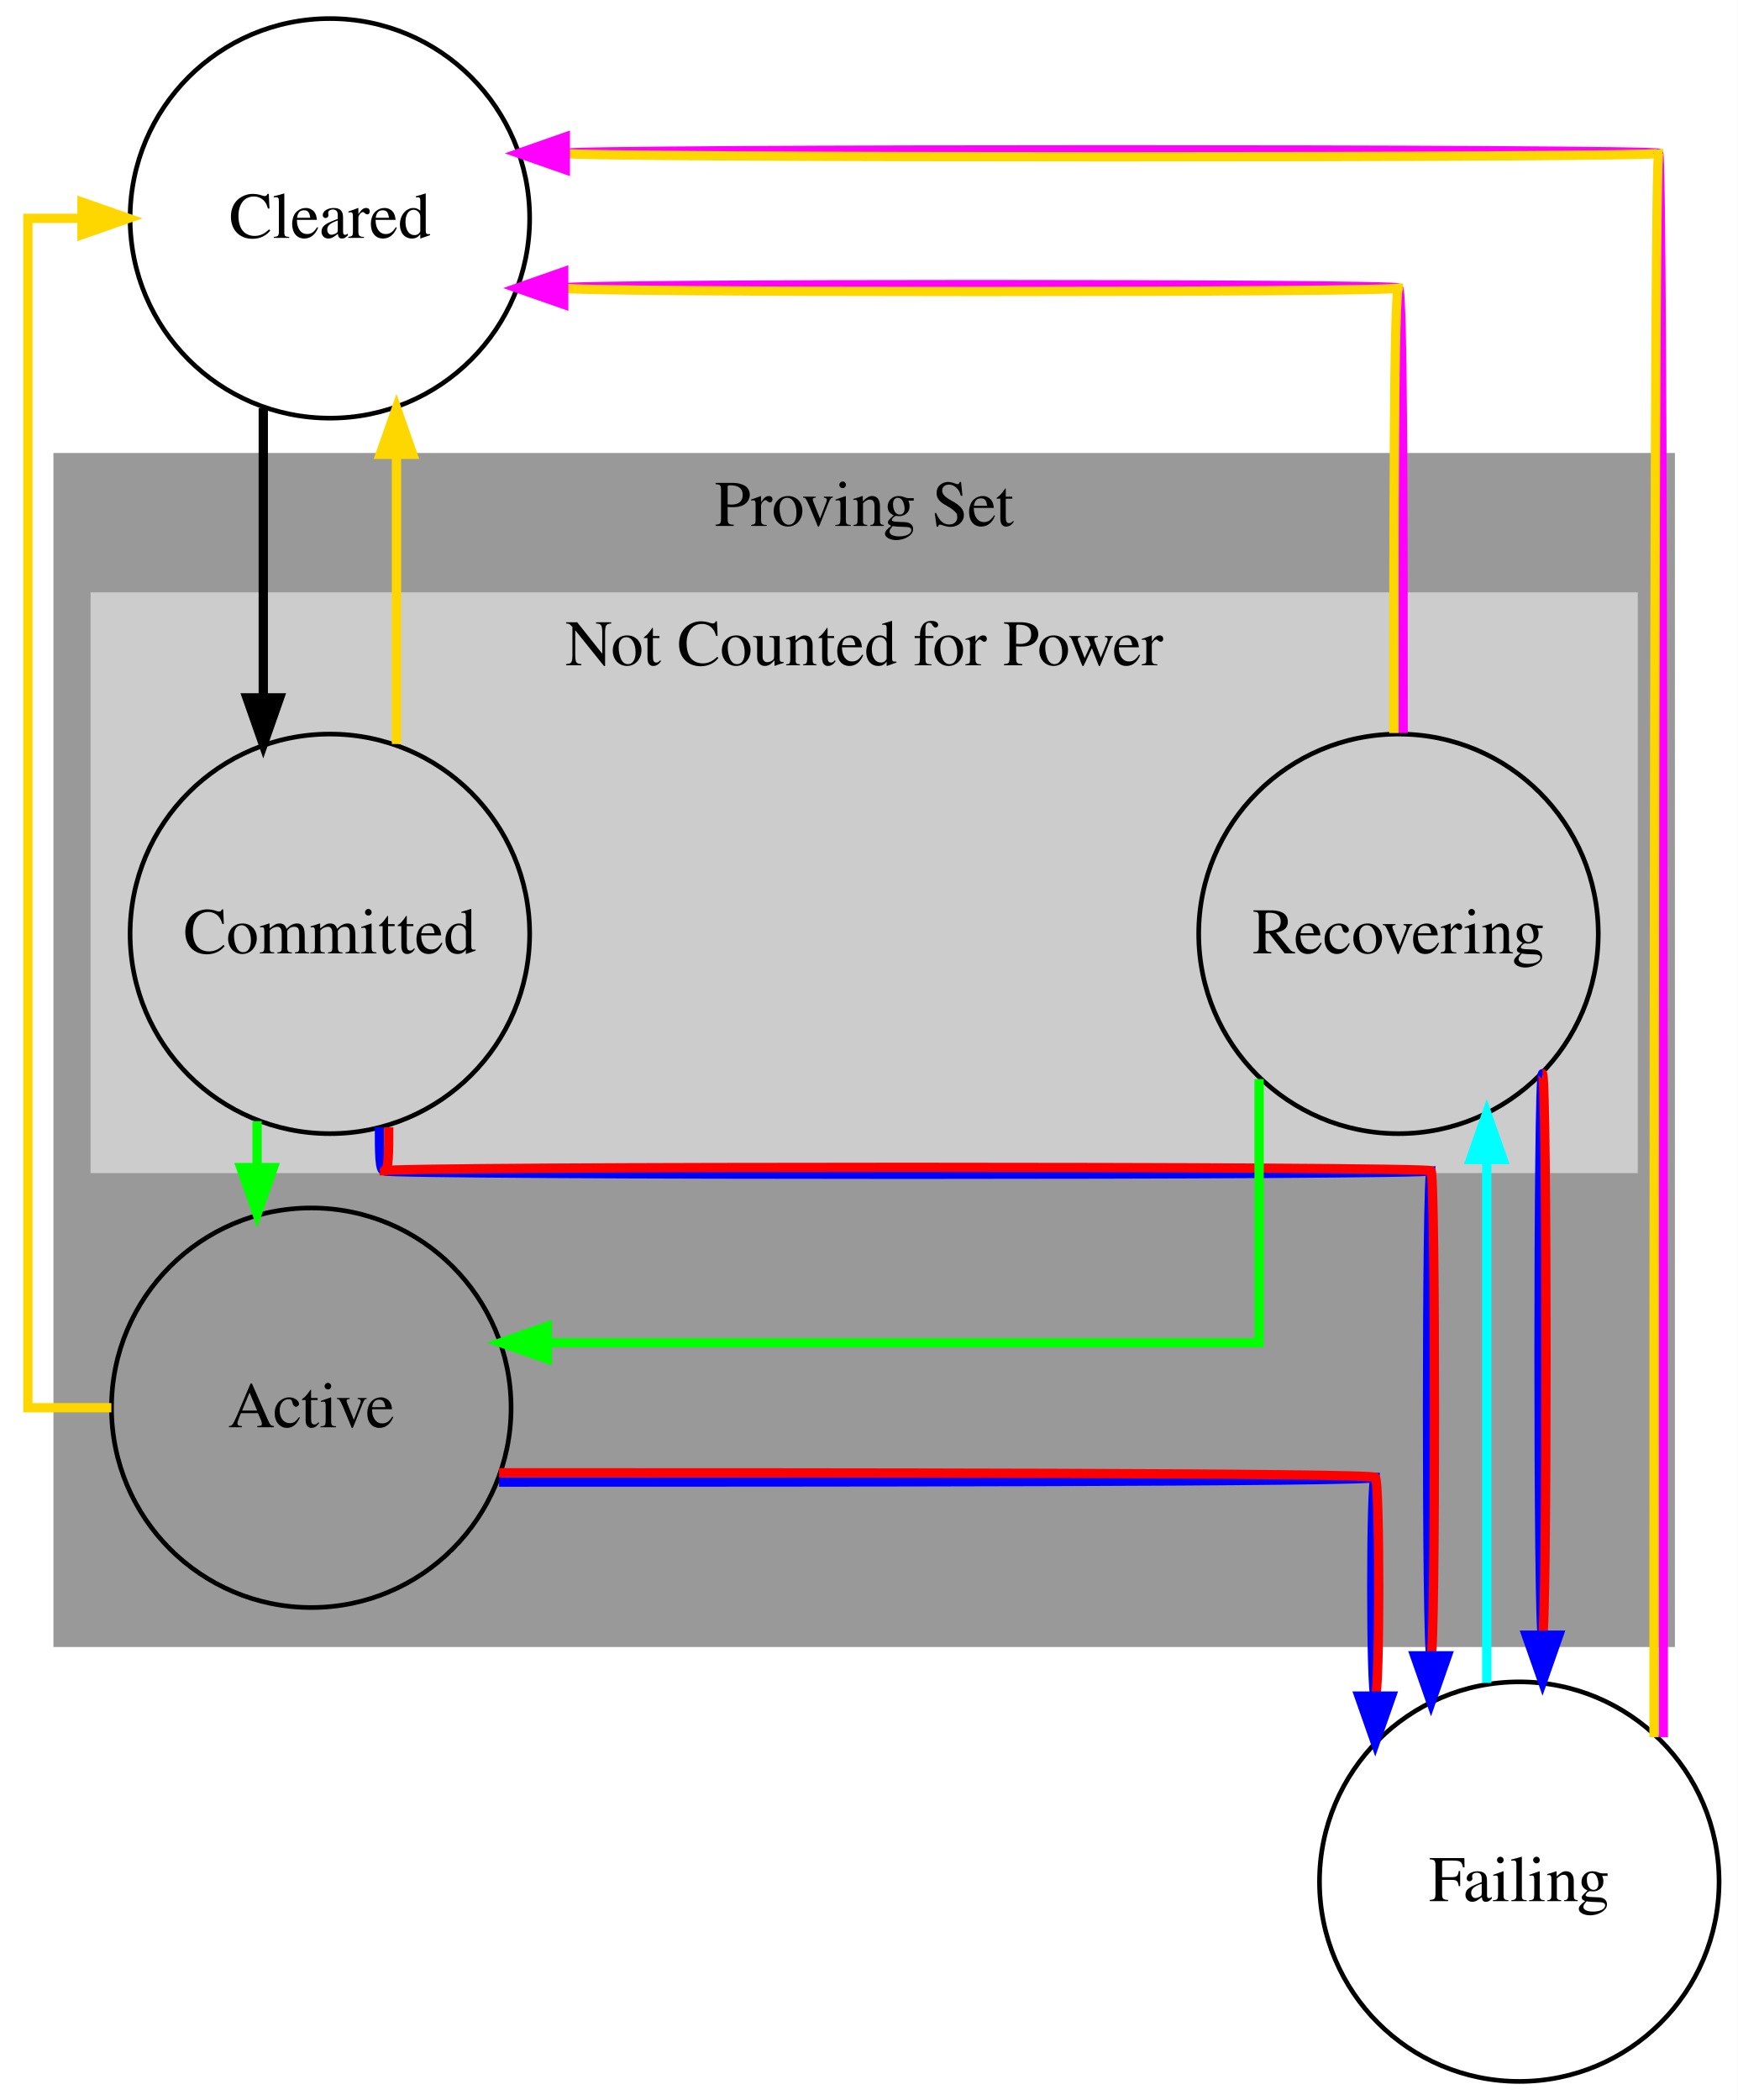
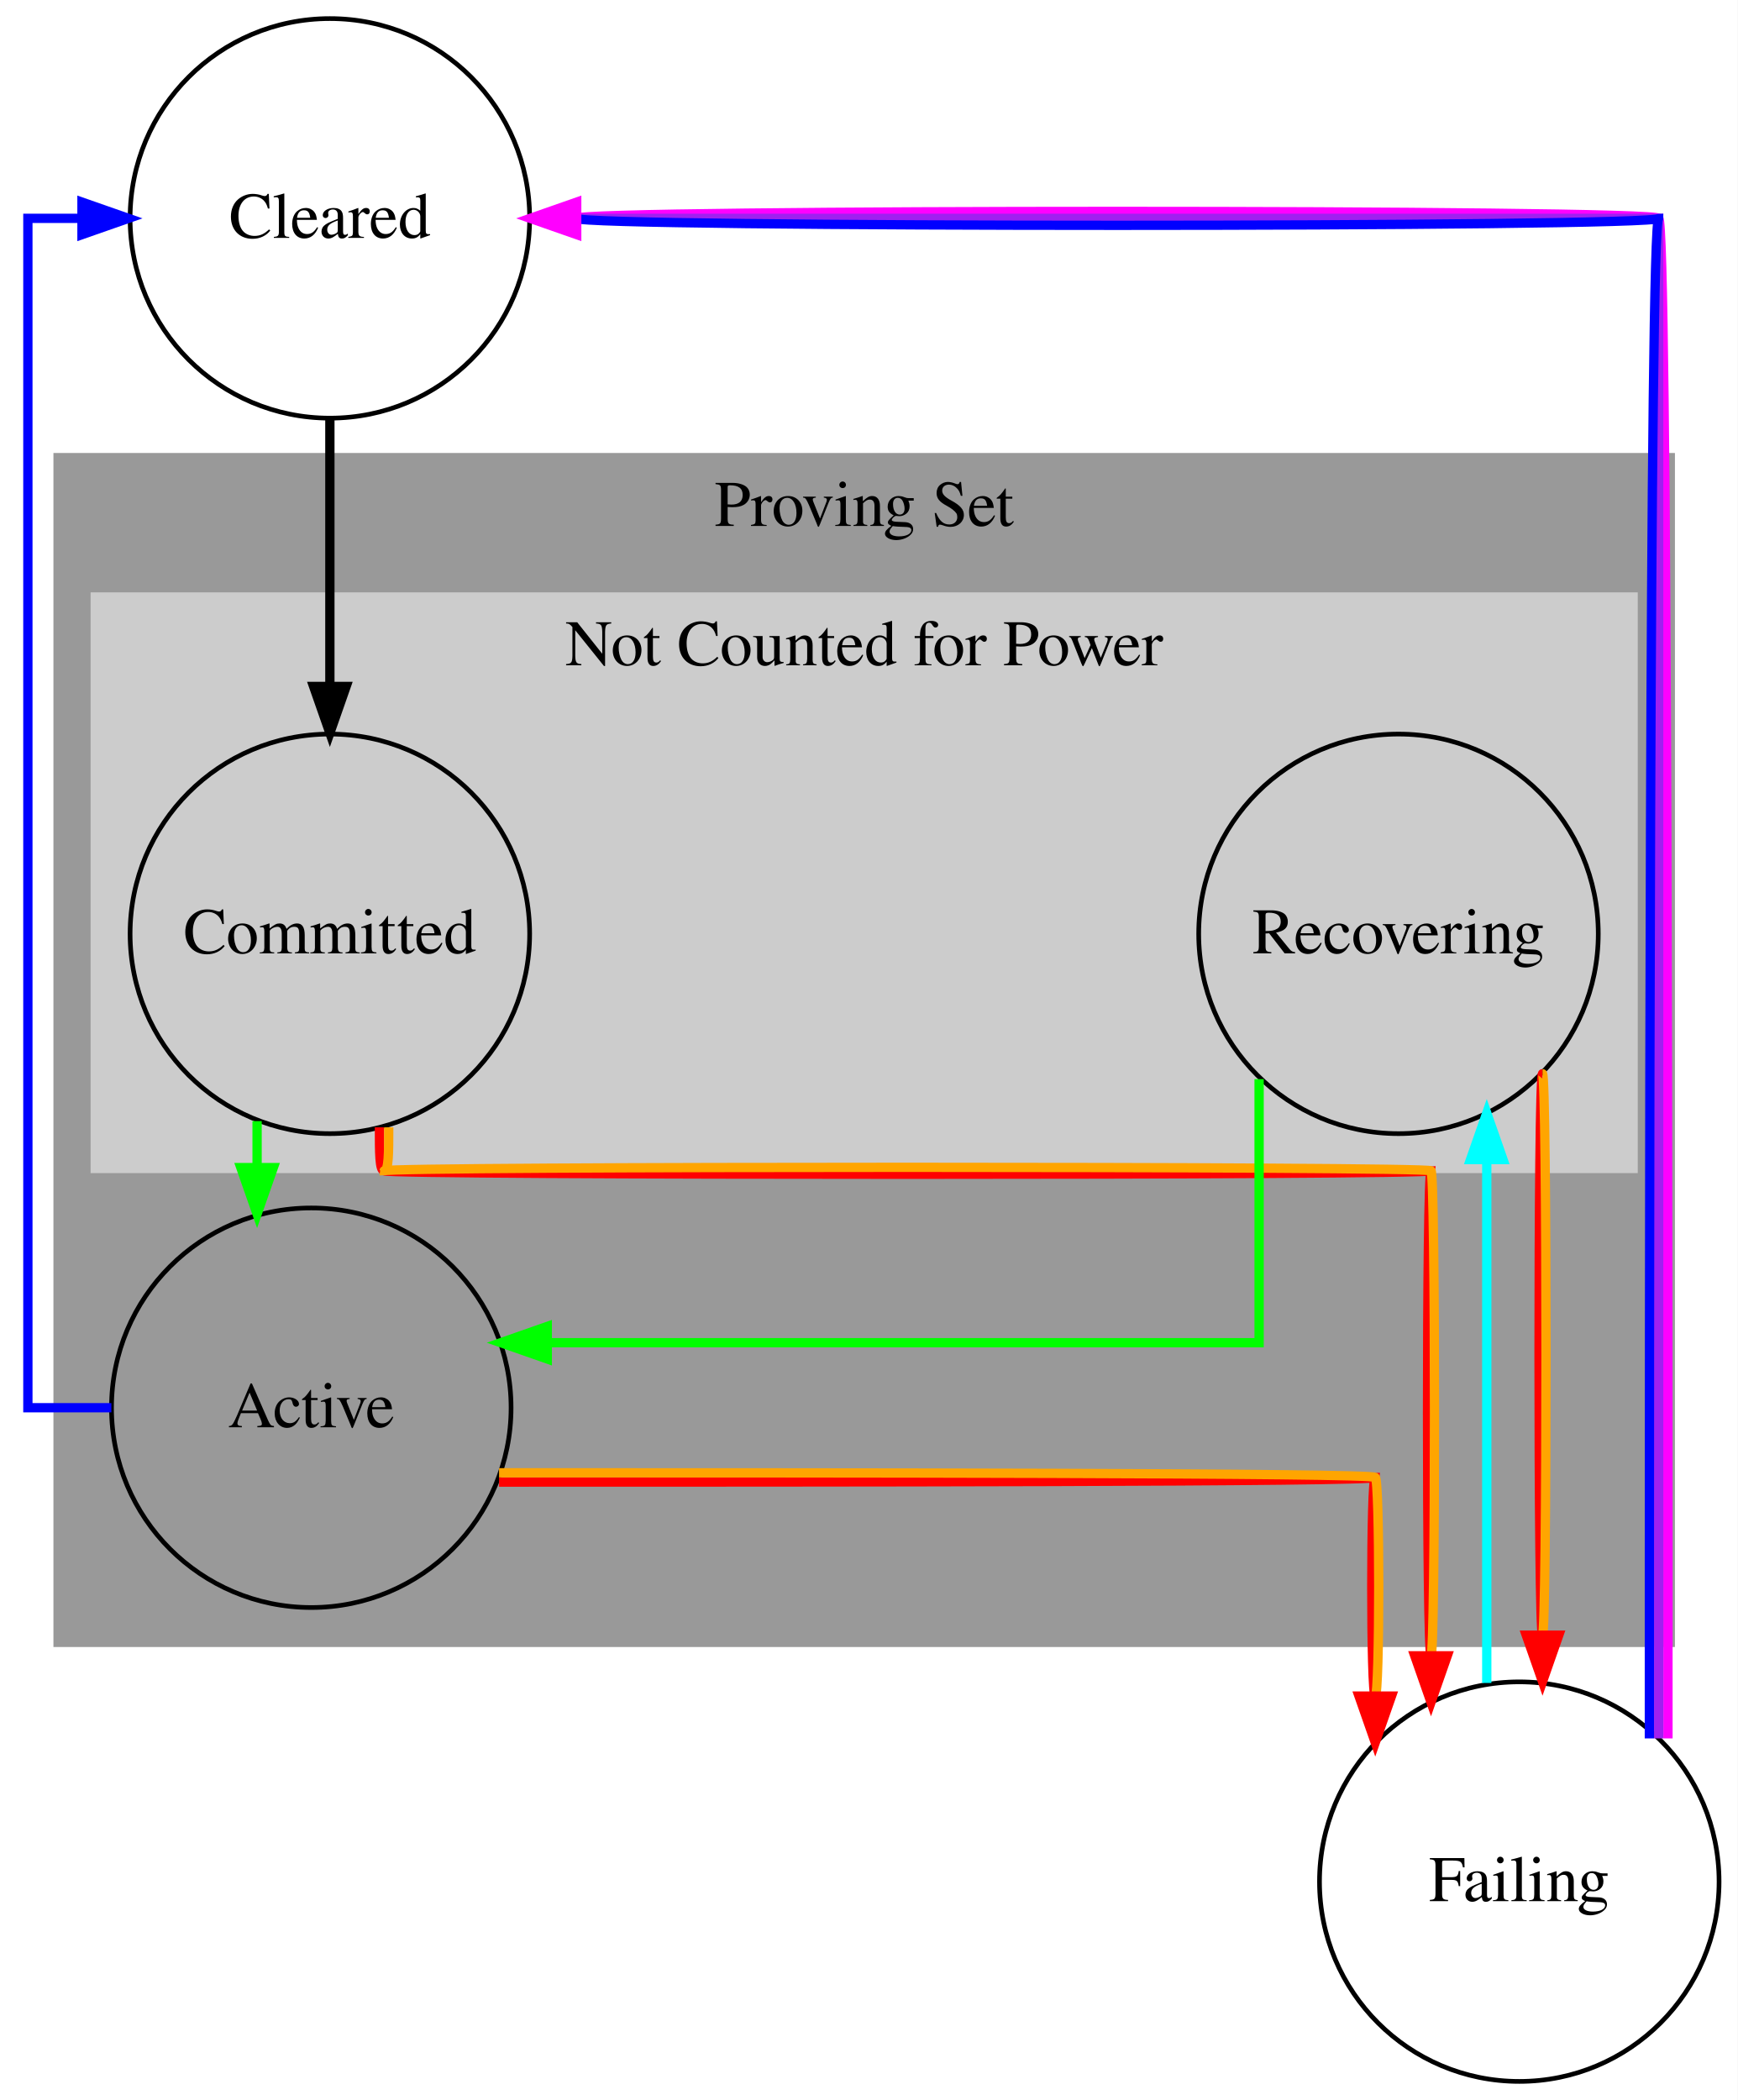
<svg xmlns="http://www.w3.org/2000/svg" width="374pt" height="452pt" viewBox="0.00 0.00 374.00 452.00">
  <g id="graph0" class="graph" transform="scale(1 1) rotate(0) translate(4 448)">
    <polygon fill="#ffffff" stroke="transparent" points="-4,4 -4,-448 370,-448 370,4 -4,4" />
    <g id="clust1" class="cluster">
      <polygon fill="#999999" stroke="#999999" points="8,-94 8,-350 356,-350 356,-94 8,-94" />
      <text text-anchor="middle" x="182" y="-334.8" font-family="Times,serif" font-size="14.00" fill="#000000">Proving Set</text>
    </g>
    <g id="clust2" class="cluster">
      <polygon fill="#cccccc" stroke="#cccccc" points="16,-196 16,-320 348,-320 348,-196 16,-196" />
      <text text-anchor="middle" x="182" y="-304.8" font-family="Times,serif" font-size="14.00" fill="#000000">Not Counted for Power</text>
    </g>
    <g id="node1" class="node">
      <ellipse fill="none" stroke="#000000" cx="67" cy="-401" rx="43" ry="43" />
      <text text-anchor="middle" x="67" y="-396.8" font-family="Times,serif" font-size="14.00" fill="#000000">Cleared</text>
    </g>
    <g id="node2" class="node">
      <ellipse fill="none" stroke="#000000" cx="67" cy="-247" rx="43" ry="43" />
      <text text-anchor="middle" x="67" y="-242.8" font-family="Times,serif" font-size="14.00" fill="#000000">Committed</text>
    </g>
    <g id="edge1" class="edge">
-       <path fill="none" stroke="#000000" stroke-width="2" d="M52.667,-360.135C52.667,-360.135 52.667,-297.788 52.667,-297.788" />
-       <polygon fill="#000000" stroke="#000000" stroke-width="2" points="56.167,-297.788 52.667,-287.788 49.167,-297.788 56.167,-297.788" />
-     </g>
-     <g id="edge8" class="edge">
-       <path fill="none" stroke="#ffd700" stroke-width="2" d="M81.333,-287.865C81.333,-287.865 81.333,-350.212 81.333,-350.212" />
-       <polygon fill="#ffd700" stroke="#ffd700" stroke-width="2" points="77.833,-350.212 81.333,-360.212 84.833,-350.212 77.833,-350.212" />
+       <path fill="none" stroke="#000000" stroke-width="2" d="M67,-357.693C67,-357.693 67,-300.249 67,-300.249" />
+       <polygon fill="#000000" stroke="#000000" stroke-width="2" points="70.5,-300.249 67,-290.249 63.5,-300.249 70.5,-300.249" />
    </g>
    <g id="node3" class="node">
      <ellipse fill="none" stroke="#000000" cx="63" cy="-145" rx="43" ry="43" />
      <text text-anchor="middle" x="63" y="-140.8" font-family="Times,serif" font-size="14.00" fill="#000000">Active</text>
    </g>
    <g id="edge2" class="edge">
      <path fill="none" stroke="#00ff00" stroke-width="2" d="M51.333,-206.687C51.333,-206.687 51.333,-196.694 51.333,-196.694" />
      <polygon fill="#00ff00" stroke="#00ff00" stroke-width="2" points="54.833,-196.694 51.333,-186.694 47.833,-196.694 54.833,-196.694" />
    </g>
    <g id="node5" class="node">
      <ellipse fill="none" stroke="#000000" cx="323" cy="-43" rx="43" ry="43" />
      <text text-anchor="middle" x="323" y="-38.8" font-family="Times,serif" font-size="14.00" fill="#000000">Failing</text>
    </g>
-     <g id="edge9" class="edge">
-       <path fill="none" stroke="#0000ff" stroke-width="2" d="M77.667,-205.354C77.667,-199.813 77.667,-196 78.667,-196 78.667,-195 304,-195 304,-196 303,-196 303,-91.608 304,-91.608" />
-       <path fill="none" stroke="#ff0000" stroke-width="2" d="M79.667,-205.354C79.667,-199.813 79.667,-196 78.667,-196 78.667,-197 304,-197 304,-196 305,-196 305,-91.608 304,-91.608" />
-       <polygon fill="#0000ff" stroke="#0000ff" stroke-width="2" points="307.5,-91.608 304,-81.608 300.5,-91.608 307.5,-91.608" />
+     <g id="edge8" class="edge">
+       <path fill="none" stroke="#ff0000" stroke-width="2" d="M77.667,-205.354C77.667,-199.813 77.667,-196 78.667,-196 78.667,-195 304,-195 304,-196 303,-196 303,-91.608 304,-91.608" />
+       <path fill="none" stroke="#ffa500" stroke-width="2" d="M79.667,-205.354C79.667,-199.813 79.667,-196 78.667,-196 78.667,-197 304,-197 304,-196 305,-196 305,-91.608 304,-91.608" />
+       <polygon fill="#ff0000" stroke="#ff0000" stroke-width="2" points="307.5,-91.608 304,-81.608 300.5,-91.608 307.5,-91.608" />
    </g>
-     <g id="edge10" class="edge">
-       <path fill="none" stroke="#ffd700" stroke-width="2" d="M19.972,-145C9.878,-145 2,-145 2,-145 2,-145 2,-401 2,-401 2,-401 13.644,-401 13.644,-401" />
-       <polygon fill="#ffd700" stroke="#ffd700" stroke-width="2" points="13.644,-404.5 23.644,-401 13.644,-397.5 13.644,-404.5" />
+     <g id="edge6" class="edge">
+       <path fill="none" stroke="#0000ff" stroke-width="2" d="M19.972,-145C9.878,-145 2,-145 2,-145 2,-145 2,-401 2,-401 2,-401 13.644,-401 13.644,-401" />
+       <polygon fill="#0000ff" stroke="#0000ff" stroke-width="2" points="13.644,-404.5 23.644,-401 13.644,-397.5 13.644,-404.5" />
    </g>
-     <g id="edge3" class="edge">
-       <path fill="none" stroke="#0000ff" stroke-width="2" d="M103.413,-129C169.155,-129 292,-129 292,-130 291,-130 291,-82.941 292,-82.941" />
-       <path fill="none" stroke="#ff0000" stroke-width="2" d="M103.413,-131C169.155,-131 292,-131 292,-130 293,-130 293,-82.941 292,-82.941" />
-       <polygon fill="#0000ff" stroke="#0000ff" stroke-width="2" points="295.5,-82.94 292,-72.941 288.5,-82.941 295.5,-82.94" />
+     <g id="edge4" class="edge">
+       <path fill="none" stroke="#ff0000" stroke-width="2" d="M103.413,-129C169.155,-129 292,-129 292,-130 291,-130 291,-82.941 292,-82.941" />
+       <path fill="none" stroke="#ffa500" stroke-width="2" d="M103.413,-131C169.155,-131 292,-131 292,-130 293,-130 293,-82.941 292,-82.941" />
+       <polygon fill="#ff0000" stroke="#ff0000" stroke-width="2" points="295.5,-82.94 292,-72.941 288.5,-82.941 295.5,-82.94" />
    </g>
    <g id="node4" class="node">
      <ellipse fill="none" stroke="#000000" cx="297" cy="-247" rx="43" ry="43" />
      <text text-anchor="middle" x="297" y="-242.8" font-family="Times,serif" font-size="14.00" fill="#000000">Recovering</text>
    </g>
-     <g id="edge4" class="edge">
-       <path fill="none" stroke="#ff00ff" stroke-width="2" d="M298,-290.219C298,-331.022 298,-386 297,-386 297,-387 117.326,-387 117.326,-386" />
-       <path fill="none" stroke="#ffd700" stroke-width="2" d="M296,-290.219C296,-331.022 296,-386 297,-386 297,-385 117.326,-385 117.326,-386" />
-       <polygon fill="#ff00ff" stroke="#ff00ff" stroke-width="2" points="117.326,-382.5 107.326,-386 117.326,-389.5 117.326,-382.5" />
-     </g>
-     <g id="edge7" class="edge">
+     <g id="edge3" class="edge">
      <path fill="none" stroke="#00ff00" stroke-width="2" d="M267,-215.727C267,-190.433 267,-159 267,-159 267,-159 113.792,-159 113.792,-159" />
      <polygon fill="#00ff00" stroke="#00ff00" stroke-width="2" points="113.792,-155.5 103.792,-159 113.792,-162.5 113.792,-155.5" />
    </g>
-     <g id="edge11" class="edge">
-       <path fill="none" stroke="#0000ff" stroke-width="2" d="M328,-216.899C327,-216.899 327,-96.045 328,-96.045" />
-       <path fill="none" stroke="#ff0000" stroke-width="2" d="M328,-216.899C329,-216.899 329,-96.045 328,-96.045" />
-       <polygon fill="#0000ff" stroke="#0000ff" stroke-width="2" points="331.5,-96.045 328,-86.045 324.5,-96.045 331.5,-96.045" />
+     <g id="edge9" class="edge">
+       <path fill="none" stroke="#ff0000" stroke-width="2" d="M328,-216.899C327,-216.899 327,-96.045 328,-96.045" />
+       <path fill="none" stroke="#ffa500" stroke-width="2" d="M328,-216.899C329,-216.899 329,-96.045 328,-96.045" />
+       <polygon fill="#ff0000" stroke="#ff0000" stroke-width="2" points="331.5,-96.045 328,-86.045 324.5,-96.045 331.5,-96.045" />
    </g>
-     <g id="edge6" class="edge">
-       <path fill="none" stroke="#ff00ff" stroke-width="2" d="M354,-74.077C354,-163.483 354,-415 353,-415 353,-416 117.673,-416 117.673,-415" />
-       <path fill="none" stroke="#ffd700" stroke-width="2" d="M352,-74.077C352,-163.483 352,-415 353,-415 353,-414 117.673,-414 117.673,-415" />
-       <polygon fill="#ff00ff" stroke="#ff00ff" stroke-width="2" points="117.673,-411.5 107.673,-415 117.673,-418.5 117.673,-411.5" />
+     <g id="edge7" class="edge">
+       <path fill="none" stroke="#ff00ff" stroke-width="2" d="M355,-73.833C355,-160.671 355,-401 353,-401 353,-403 120.127,-403 120.127,-401" />
+       <path fill="none" stroke="#a020f0" stroke-width="2" d="M353,-73.833C353,-160.671 353,-401 353,-401 353,-401 120.127,-401 120.127,-401" />
+       <path fill="none" stroke="#0000ff" stroke-width="2" d="M351,-73.833C351,-160.671 351,-401 353,-401 353,-399 120.127,-399 120.127,-401" />
+       <polygon fill="#ff00ff" stroke="#ff00ff" stroke-width="2" points="120.127,-397.5 110.127,-401 120.127,-404.5 120.127,-397.5" />
    </g>
    <g id="edge5" class="edge">
      <path fill="none" stroke="#00ffff" stroke-width="2" d="M316,-85.765C316,-85.765 316,-198.425 316,-198.425" />
      <polygon fill="#00ffff" stroke="#00ffff" stroke-width="2" points="312.5,-198.425 316,-208.425 319.5,-198.425 312.5,-198.425" />
    </g>
  </g>
</svg>
